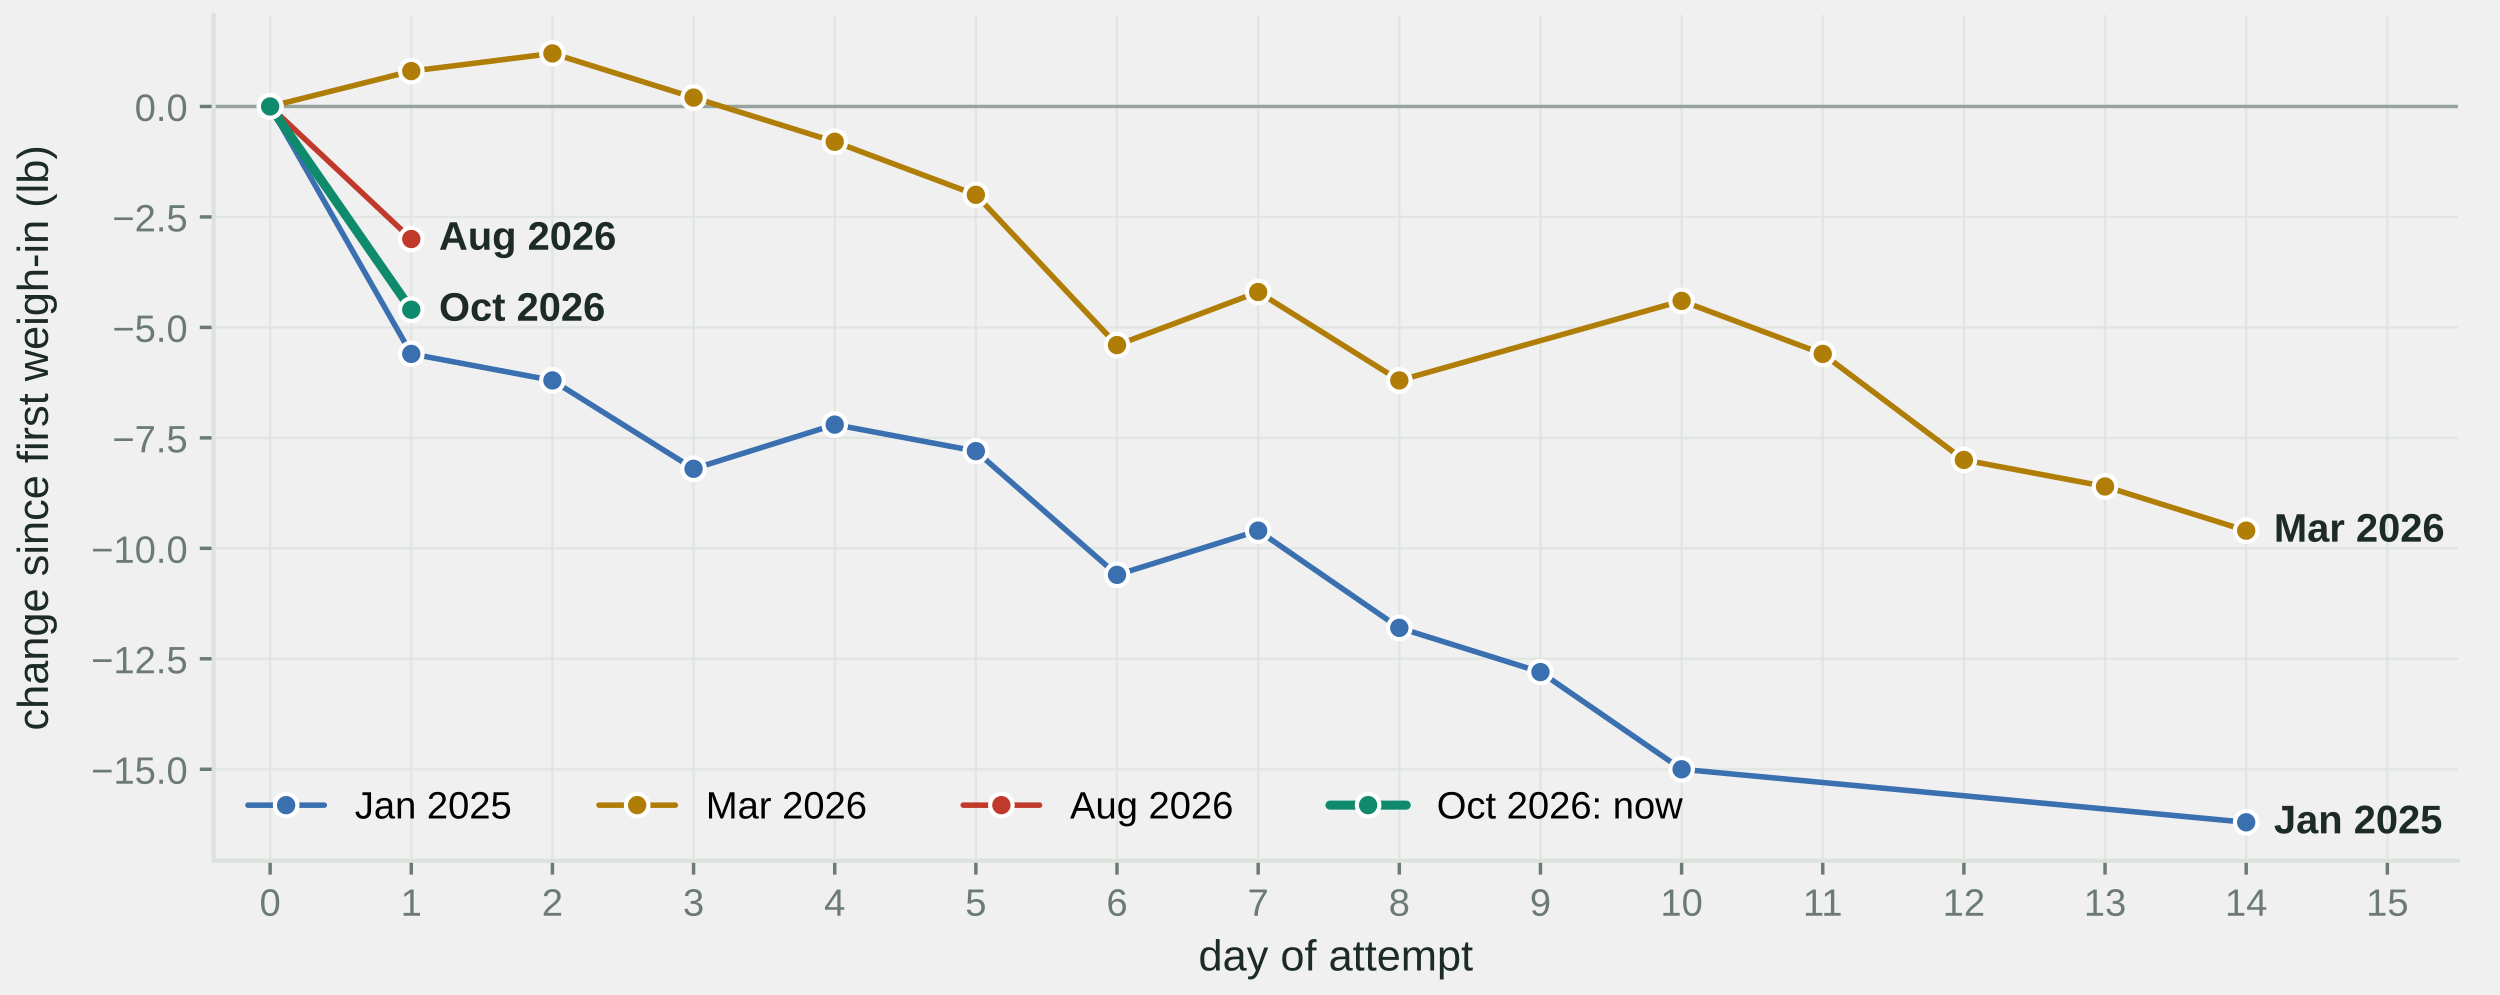
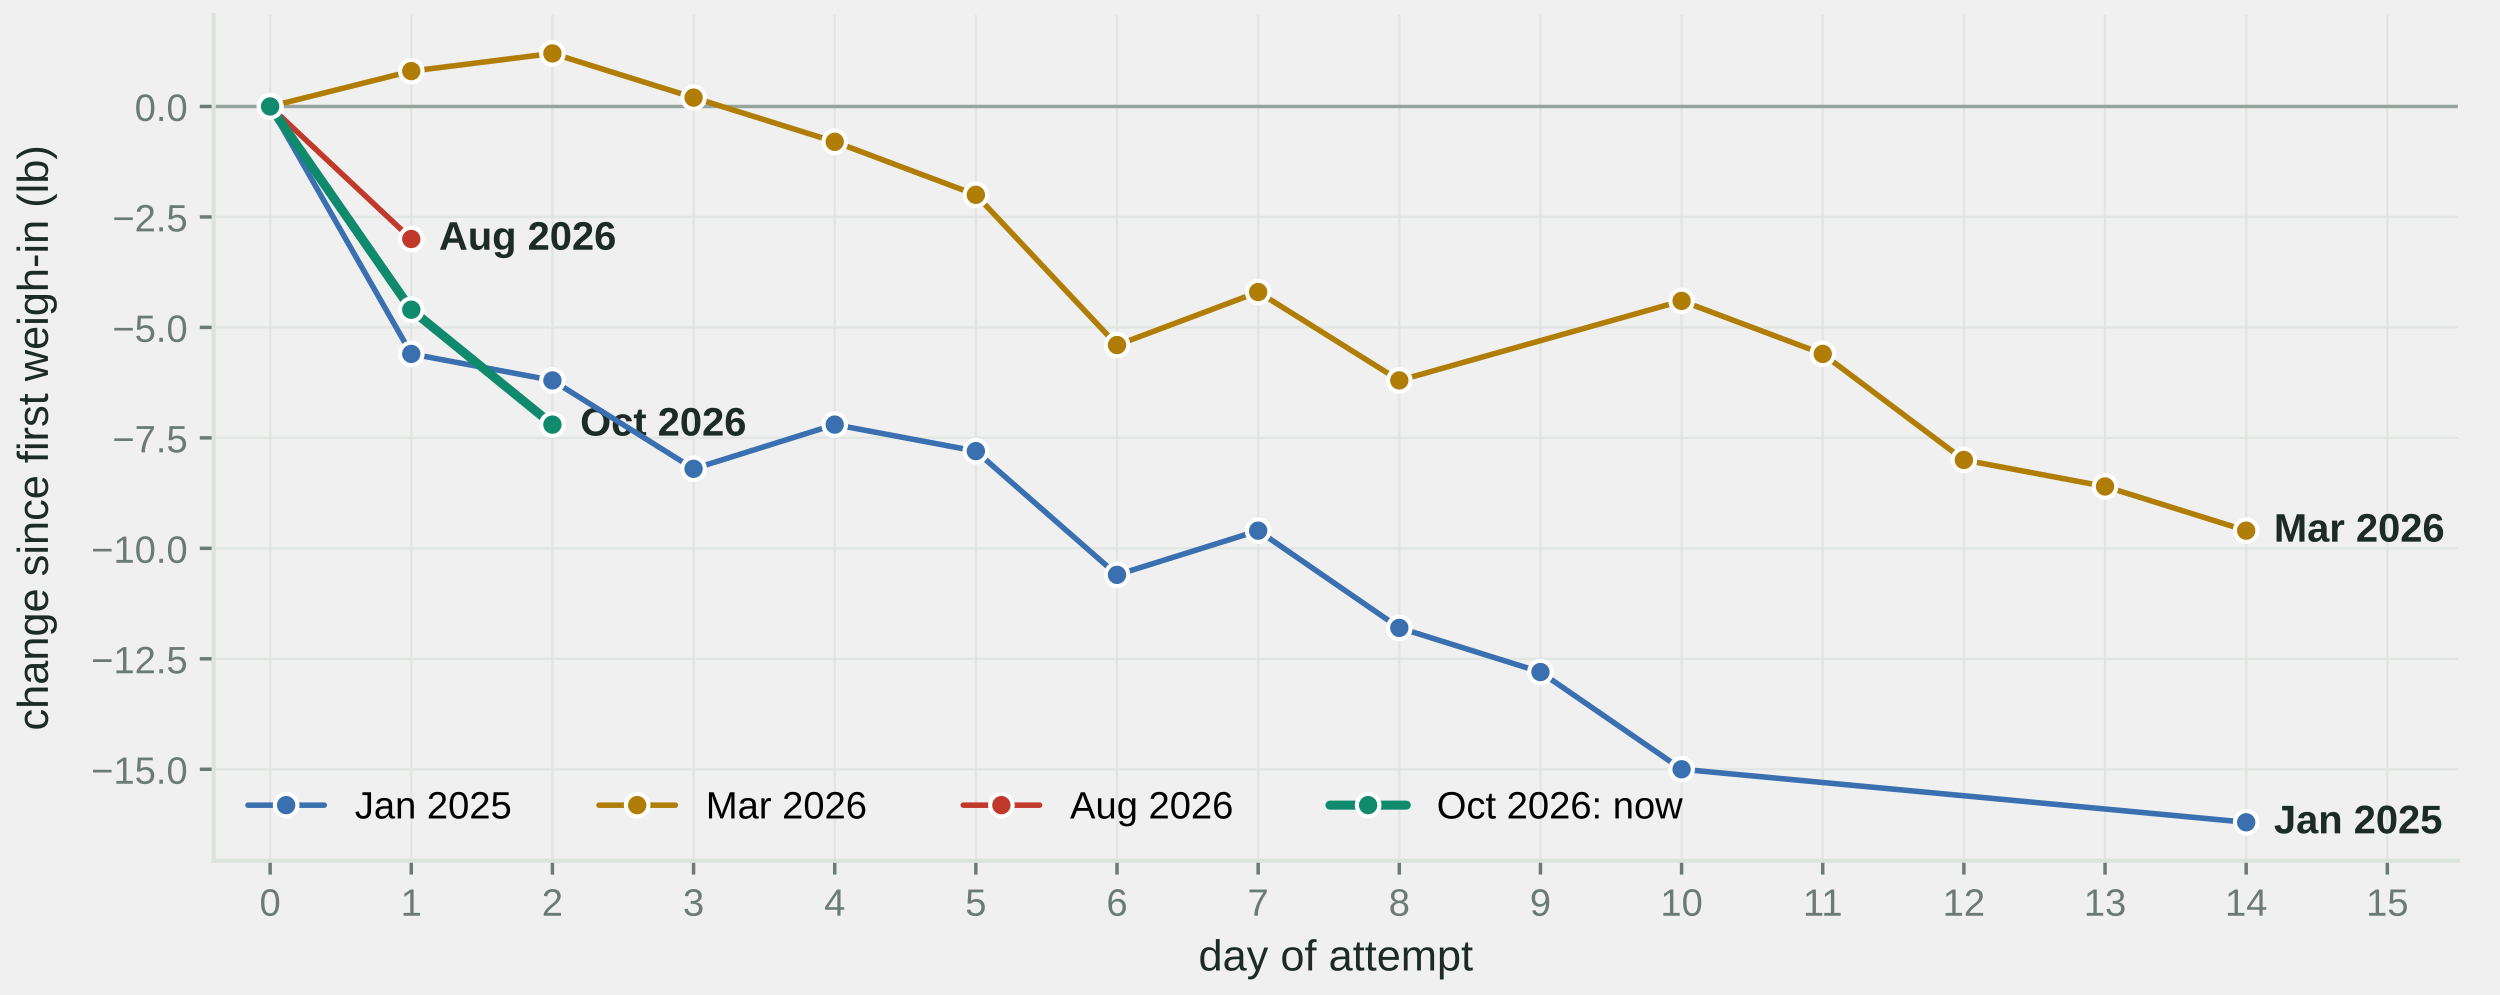
<svg xmlns="http://www.w3.org/2000/svg" xmlns:xlink="http://www.w3.org/1999/xlink" width="721.049pt" height="286.82pt" viewBox="0 0 721.049 286.82" version="1.1">
  <defs>
    <style type="text/css">*{stroke-linejoin: round; stroke-linecap: butt}</style>
  </defs>
  <g id="figure_1">
    <g id="patch_1">
      <path d="M 0 286.82  L 721.049 286.82  L 721.049 0  L 0 0  L 0 286.82  z " style="fill: none" />
    </g>
    <g id="axes_1">
      <g id="patch_2">
        <path d="M 61.627 248.256  L 708.908 248.256  L 708.908 4.32  L 61.627 4.32  L 61.627 248.256  z " style="fill: none" />
      </g>
      <g id="matplotlib.axis_1">
        <g id="xtick_1">
          <g id="line2d_1">
-             <path d="M 77.911 248.256  L 77.911 4.32  " clip-path="url(#pf9fc665192)" style="fill: none; stroke: #dce3dd; stroke-opacity: 0.75; stroke-width: 0.7; stroke-linecap: round" />
+             <path d="M 77.911 248.256  L 77.911 4.32  " clip-path="url(#pebb4ff1c12)" style="fill: none; stroke: #dce3dd; stroke-opacity: 0.75; stroke-width: 0.7; stroke-linecap: round" />
          </g>
          <g id="line2d_2">
            <defs>
-               <path id="m2518a17a4f" d="M 0 0  L 0 4  " style="stroke: #6b7a74" />
+               <path id="m6bb19cbc96" d="M 0 0  L 0 4  " style="stroke: #6b7a74" />
            </defs>
            <g>
-               <use xlink:href="#m2518a17a4f" x="77.911" y="248.256" style="fill: #6b7a74; stroke: #6b7a74" />
+               <use xlink:href="#m6bb19cbc96" x="77.911" y="248.256" style="fill: #6b7a74; stroke: #6b7a74" />
            </g>
          </g>
          <g id="text_1">
            <text style="font-size: 11px; font-family: 'Source Sans Pro', 'Source Sans 3', 'Helvetica Neue', 'Arial', 'DejaVu Sans', sans-serif; text-anchor: middle; fill: #6b7a74" x="77.911" y="264.114" transform="rotate(-0 77.91127 264.1143)">0</text>
          </g>
        </g>
        <g id="xtick_2">
          <g id="line2d_3">
-             <path d="M 118.621 248.256  L 118.621 4.32  " clip-path="url(#pf9fc665192)" style="fill: none; stroke: #dce3dd; stroke-opacity: 0.75; stroke-width: 0.7; stroke-linecap: round" />
+             <path d="M 118.621 248.256  L 118.621 4.32  " clip-path="url(#pebb4ff1c12)" style="fill: none; stroke: #dce3dd; stroke-opacity: 0.75; stroke-width: 0.7; stroke-linecap: round" />
          </g>
          <g id="line2d_4">
            <g>
-               <use xlink:href="#m2518a17a4f" x="118.621" y="248.256" style="fill: #6b7a74; stroke: #6b7a74" />
+               <use xlink:href="#m6bb19cbc96" x="118.621" y="248.256" style="fill: #6b7a74; stroke: #6b7a74" />
            </g>
          </g>
          <g id="text_2">
            <text style="font-size: 11px; font-family: 'Source Sans Pro', 'Source Sans 3', 'Helvetica Neue', 'Arial', 'DejaVu Sans', sans-serif; text-anchor: middle; fill: #6b7a74" x="118.621" y="264.114" transform="rotate(-0 118.6207 264.1143)">1</text>
          </g>
        </g>
        <g id="xtick_3">
          <g id="line2d_5">
-             <path d="M 159.33 248.256  L 159.33 4.32  " clip-path="url(#pf9fc665192)" style="fill: none; stroke: #dce3dd; stroke-opacity: 0.75; stroke-width: 0.7; stroke-linecap: round" />
+             <path d="M 159.33 248.256  L 159.33 4.32  " clip-path="url(#pebb4ff1c12)" style="fill: none; stroke: #dce3dd; stroke-opacity: 0.75; stroke-width: 0.7; stroke-linecap: round" />
          </g>
          <g id="line2d_6">
            <g>
-               <use xlink:href="#m2518a17a4f" x="159.33" y="248.256" style="fill: #6b7a74; stroke: #6b7a74" />
+               <use xlink:href="#m6bb19cbc96" x="159.33" y="248.256" style="fill: #6b7a74; stroke: #6b7a74" />
            </g>
          </g>
          <g id="text_3">
            <text style="font-size: 11px; font-family: 'Source Sans Pro', 'Source Sans 3', 'Helvetica Neue', 'Arial', 'DejaVu Sans', sans-serif; text-anchor: middle; fill: #6b7a74" x="159.33" y="264.114" transform="rotate(-0 159.3301 264.1143)">2</text>
          </g>
        </g>
        <g id="xtick_4">
          <g id="line2d_7">
-             <path d="M 200.04 248.256  L 200.04 4.32  " clip-path="url(#pf9fc665192)" style="fill: none; stroke: #dce3dd; stroke-opacity: 0.75; stroke-width: 0.7; stroke-linecap: round" />
+             <path d="M 200.04 248.256  L 200.04 4.32  " clip-path="url(#pebb4ff1c12)" style="fill: none; stroke: #dce3dd; stroke-opacity: 0.75; stroke-width: 0.7; stroke-linecap: round" />
          </g>
          <g id="line2d_8">
            <g>
-               <use xlink:href="#m2518a17a4f" x="200.04" y="248.256" style="fill: #6b7a74; stroke: #6b7a74" />
+               <use xlink:href="#m6bb19cbc96" x="200.04" y="248.256" style="fill: #6b7a74; stroke: #6b7a74" />
            </g>
          </g>
          <g id="text_4">
            <text style="font-size: 11px; font-family: 'Source Sans Pro', 'Source Sans 3', 'Helvetica Neue', 'Arial', 'DejaVu Sans', sans-serif; text-anchor: middle; fill: #6b7a74" x="200.04" y="264.114" transform="rotate(-0 200.0396 264.1143)">3</text>
          </g>
        </g>
        <g id="xtick_5">
          <g id="line2d_9">
-             <path d="M 240.749 248.256  L 240.749 4.32  " clip-path="url(#pf9fc665192)" style="fill: none; stroke: #dce3dd; stroke-opacity: 0.75; stroke-width: 0.7; stroke-linecap: round" />
+             <path d="M 240.749 248.256  L 240.749 4.32  " clip-path="url(#pebb4ff1c12)" style="fill: none; stroke: #dce3dd; stroke-opacity: 0.75; stroke-width: 0.7; stroke-linecap: round" />
          </g>
          <g id="line2d_10">
            <g>
-               <use xlink:href="#m2518a17a4f" x="240.749" y="248.256" style="fill: #6b7a74; stroke: #6b7a74" />
+               <use xlink:href="#m6bb19cbc96" x="240.749" y="248.256" style="fill: #6b7a74; stroke: #6b7a74" />
            </g>
          </g>
          <g id="text_5">
            <text style="font-size: 11px; font-family: 'Source Sans Pro', 'Source Sans 3', 'Helvetica Neue', 'Arial', 'DejaVu Sans', sans-serif; text-anchor: middle; fill: #6b7a74" x="240.749" y="264.114" transform="rotate(-0 240.749 264.1143)">4</text>
          </g>
        </g>
        <g id="xtick_6">
          <g id="line2d_11">
-             <path d="M 281.458 248.256  L 281.458 4.32  " clip-path="url(#pf9fc665192)" style="fill: none; stroke: #dce3dd; stroke-opacity: 0.75; stroke-width: 0.7; stroke-linecap: round" />
+             <path d="M 281.458 248.256  L 281.458 4.32  " clip-path="url(#pebb4ff1c12)" style="fill: none; stroke: #dce3dd; stroke-opacity: 0.75; stroke-width: 0.7; stroke-linecap: round" />
          </g>
          <g id="line2d_12">
            <g>
-               <use xlink:href="#m2518a17a4f" x="281.458" y="248.256" style="fill: #6b7a74; stroke: #6b7a74" />
+               <use xlink:href="#m6bb19cbc96" x="281.458" y="248.256" style="fill: #6b7a74; stroke: #6b7a74" />
            </g>
          </g>
          <g id="text_6">
            <text style="font-size: 11px; font-family: 'Source Sans Pro', 'Source Sans 3', 'Helvetica Neue', 'Arial', 'DejaVu Sans', sans-serif; text-anchor: middle; fill: #6b7a74" x="281.458" y="264.114" transform="rotate(-0 281.4584 264.1143)">5</text>
          </g>
        </g>
        <g id="xtick_7">
          <g id="line2d_13">
-             <path d="M 322.168 248.256  L 322.168 4.32  " clip-path="url(#pf9fc665192)" style="fill: none; stroke: #dce3dd; stroke-opacity: 0.75; stroke-width: 0.7; stroke-linecap: round" />
+             <path d="M 322.168 248.256  L 322.168 4.32  " clip-path="url(#pebb4ff1c12)" style="fill: none; stroke: #dce3dd; stroke-opacity: 0.75; stroke-width: 0.7; stroke-linecap: round" />
          </g>
          <g id="line2d_14">
            <g>
-               <use xlink:href="#m2518a17a4f" x="322.168" y="248.256" style="fill: #6b7a74; stroke: #6b7a74" />
+               <use xlink:href="#m6bb19cbc96" x="322.168" y="248.256" style="fill: #6b7a74; stroke: #6b7a74" />
            </g>
          </g>
          <g id="text_7">
            <text style="font-size: 11px; font-family: 'Source Sans Pro', 'Source Sans 3', 'Helvetica Neue', 'Arial', 'DejaVu Sans', sans-serif; text-anchor: middle; fill: #6b7a74" x="322.168" y="264.114" transform="rotate(-0 322.1679 264.1143)">6</text>
          </g>
        </g>
        <g id="xtick_8">
          <g id="line2d_15">
-             <path d="M 362.877 248.256  L 362.877 4.32  " clip-path="url(#pf9fc665192)" style="fill: none; stroke: #dce3dd; stroke-opacity: 0.75; stroke-width: 0.7; stroke-linecap: round" />
+             <path d="M 362.877 248.256  L 362.877 4.32  " clip-path="url(#pebb4ff1c12)" style="fill: none; stroke: #dce3dd; stroke-opacity: 0.75; stroke-width: 0.7; stroke-linecap: round" />
          </g>
          <g id="line2d_16">
            <g>
-               <use xlink:href="#m2518a17a4f" x="362.877" y="248.256" style="fill: #6b7a74; stroke: #6b7a74" />
+               <use xlink:href="#m6bb19cbc96" x="362.877" y="248.256" style="fill: #6b7a74; stroke: #6b7a74" />
            </g>
          </g>
          <g id="text_8">
            <text style="font-size: 11px; font-family: 'Source Sans Pro', 'Source Sans 3', 'Helvetica Neue', 'Arial', 'DejaVu Sans', sans-serif; text-anchor: middle; fill: #6b7a74" x="362.877" y="264.114" transform="rotate(-0 362.8773 264.1143)">7</text>
          </g>
        </g>
        <g id="xtick_9">
          <g id="line2d_17">
-             <path d="M 403.587 248.256  L 403.587 4.32  " clip-path="url(#pf9fc665192)" style="fill: none; stroke: #dce3dd; stroke-opacity: 0.75; stroke-width: 0.7; stroke-linecap: round" />
+             <path d="M 403.587 248.256  L 403.587 4.32  " clip-path="url(#pebb4ff1c12)" style="fill: none; stroke: #dce3dd; stroke-opacity: 0.75; stroke-width: 0.7; stroke-linecap: round" />
          </g>
          <g id="line2d_18">
            <g>
-               <use xlink:href="#m2518a17a4f" x="403.587" y="248.256" style="fill: #6b7a74; stroke: #6b7a74" />
+               <use xlink:href="#m6bb19cbc96" x="403.587" y="248.256" style="fill: #6b7a74; stroke: #6b7a74" />
            </g>
          </g>
          <g id="text_9">
            <text style="font-size: 11px; font-family: 'Source Sans Pro', 'Source Sans 3', 'Helvetica Neue', 'Arial', 'DejaVu Sans', sans-serif; text-anchor: middle; fill: #6b7a74" x="403.587" y="264.114" transform="rotate(-0 403.5867 264.1143)">8</text>
          </g>
        </g>
        <g id="xtick_10">
          <g id="line2d_19">
-             <path d="M 444.296 248.256  L 444.296 4.32  " clip-path="url(#pf9fc665192)" style="fill: none; stroke: #dce3dd; stroke-opacity: 0.75; stroke-width: 0.7; stroke-linecap: round" />
+             <path d="M 444.296 248.256  L 444.296 4.32  " clip-path="url(#pebb4ff1c12)" style="fill: none; stroke: #dce3dd; stroke-opacity: 0.75; stroke-width: 0.7; stroke-linecap: round" />
          </g>
          <g id="line2d_20">
            <g>
-               <use xlink:href="#m2518a17a4f" x="444.296" y="248.256" style="fill: #6b7a74; stroke: #6b7a74" />
+               <use xlink:href="#m6bb19cbc96" x="444.296" y="248.256" style="fill: #6b7a74; stroke: #6b7a74" />
            </g>
          </g>
          <g id="text_10">
            <text style="font-size: 11px; font-family: 'Source Sans Pro', 'Source Sans 3', 'Helvetica Neue', 'Arial', 'DejaVu Sans', sans-serif; text-anchor: middle; fill: #6b7a74" x="444.296" y="264.114" transform="rotate(-0 444.2962 264.1143)">9</text>
          </g>
        </g>
        <g id="xtick_11">
          <g id="line2d_21">
-             <path d="M 485.006 248.256  L 485.006 4.32  " clip-path="url(#pf9fc665192)" style="fill: none; stroke: #dce3dd; stroke-opacity: 0.75; stroke-width: 0.7; stroke-linecap: round" />
+             <path d="M 485.006 248.256  L 485.006 4.32  " clip-path="url(#pebb4ff1c12)" style="fill: none; stroke: #dce3dd; stroke-opacity: 0.75; stroke-width: 0.7; stroke-linecap: round" />
          </g>
          <g id="line2d_22">
            <g>
-               <use xlink:href="#m2518a17a4f" x="485.006" y="248.256" style="fill: #6b7a74; stroke: #6b7a74" />
+               <use xlink:href="#m6bb19cbc96" x="485.006" y="248.256" style="fill: #6b7a74; stroke: #6b7a74" />
            </g>
          </g>
          <g id="text_11">
            <text style="font-size: 11px; font-family: 'Source Sans Pro', 'Source Sans 3', 'Helvetica Neue', 'Arial', 'DejaVu Sans', sans-serif; text-anchor: middle; fill: #6b7a74" x="485.006" y="264.114" transform="rotate(-0 485.0056 264.1143)">10</text>
          </g>
        </g>
        <g id="xtick_12">
          <g id="line2d_23">
-             <path d="M 525.715 248.256  L 525.715 4.32  " clip-path="url(#pf9fc665192)" style="fill: none; stroke: #dce3dd; stroke-opacity: 0.75; stroke-width: 0.7; stroke-linecap: round" />
+             <path d="M 525.715 248.256  L 525.715 4.32  " clip-path="url(#pebb4ff1c12)" style="fill: none; stroke: #dce3dd; stroke-opacity: 0.75; stroke-width: 0.7; stroke-linecap: round" />
          </g>
          <g id="line2d_24">
            <g>
-               <use xlink:href="#m2518a17a4f" x="525.715" y="248.256" style="fill: #6b7a74; stroke: #6b7a74" />
+               <use xlink:href="#m6bb19cbc96" x="525.715" y="248.256" style="fill: #6b7a74; stroke: #6b7a74" />
            </g>
          </g>
          <g id="text_12">
            <text style="font-size: 11px; font-family: 'Source Sans Pro', 'Source Sans 3', 'Helvetica Neue', 'Arial', 'DejaVu Sans', sans-serif; text-anchor: middle; fill: #6b7a74" x="525.715" y="264.114" transform="rotate(-0 525.715 264.1143)">11</text>
          </g>
        </g>
        <g id="xtick_13">
          <g id="line2d_25">
-             <path d="M 566.424 248.256  L 566.424 4.32  " clip-path="url(#pf9fc665192)" style="fill: none; stroke: #dce3dd; stroke-opacity: 0.75; stroke-width: 0.7; stroke-linecap: round" />
+             <path d="M 566.424 248.256  L 566.424 4.32  " clip-path="url(#pebb4ff1c12)" style="fill: none; stroke: #dce3dd; stroke-opacity: 0.75; stroke-width: 0.7; stroke-linecap: round" />
          </g>
          <g id="line2d_26">
            <g>
-               <use xlink:href="#m2518a17a4f" x="566.424" y="248.256" style="fill: #6b7a74; stroke: #6b7a74" />
+               <use xlink:href="#m6bb19cbc96" x="566.424" y="248.256" style="fill: #6b7a74; stroke: #6b7a74" />
            </g>
          </g>
          <g id="text_13">
            <text style="font-size: 11px; font-family: 'Source Sans Pro', 'Source Sans 3', 'Helvetica Neue', 'Arial', 'DejaVu Sans', sans-serif; text-anchor: middle; fill: #6b7a74" x="566.424" y="264.114" transform="rotate(-0 566.4245 264.1143)">12</text>
          </g>
        </g>
        <g id="xtick_14">
          <g id="line2d_27">
-             <path d="M 607.134 248.256  L 607.134 4.32  " clip-path="url(#pf9fc665192)" style="fill: none; stroke: #dce3dd; stroke-opacity: 0.75; stroke-width: 0.7; stroke-linecap: round" />
+             <path d="M 607.134 248.256  L 607.134 4.32  " clip-path="url(#pebb4ff1c12)" style="fill: none; stroke: #dce3dd; stroke-opacity: 0.75; stroke-width: 0.7; stroke-linecap: round" />
          </g>
          <g id="line2d_28">
            <g>
-               <use xlink:href="#m2518a17a4f" x="607.134" y="248.256" style="fill: #6b7a74; stroke: #6b7a74" />
+               <use xlink:href="#m6bb19cbc96" x="607.134" y="248.256" style="fill: #6b7a74; stroke: #6b7a74" />
            </g>
          </g>
          <g id="text_14">
            <text style="font-size: 11px; font-family: 'Source Sans Pro', 'Source Sans 3', 'Helvetica Neue', 'Arial', 'DejaVu Sans', sans-serif; text-anchor: middle; fill: #6b7a74" x="607.134" y="264.114" transform="rotate(-0 607.1339 264.1143)">13</text>
          </g>
        </g>
        <g id="xtick_15">
          <g id="line2d_29">
-             <path d="M 647.843 248.256  L 647.843 4.32  " clip-path="url(#pf9fc665192)" style="fill: none; stroke: #dce3dd; stroke-opacity: 0.75; stroke-width: 0.7; stroke-linecap: round" />
+             <path d="M 647.843 248.256  L 647.843 4.32  " clip-path="url(#pebb4ff1c12)" style="fill: none; stroke: #dce3dd; stroke-opacity: 0.75; stroke-width: 0.7; stroke-linecap: round" />
          </g>
          <g id="line2d_30">
            <g>
-               <use xlink:href="#m2518a17a4f" x="647.843" y="248.256" style="fill: #6b7a74; stroke: #6b7a74" />
+               <use xlink:href="#m6bb19cbc96" x="647.843" y="248.256" style="fill: #6b7a74; stroke: #6b7a74" />
            </g>
          </g>
          <g id="text_15">
            <text style="font-size: 11px; font-family: 'Source Sans Pro', 'Source Sans 3', 'Helvetica Neue', 'Arial', 'DejaVu Sans', sans-serif; text-anchor: middle; fill: #6b7a74" x="647.843" y="264.114" transform="rotate(-0 647.8433 264.1143)">14</text>
          </g>
        </g>
        <g id="xtick_16">
          <g id="line2d_31">
-             <path d="M 688.553 248.256  L 688.553 4.32  " clip-path="url(#pf9fc665192)" style="fill: none; stroke: #dce3dd; stroke-opacity: 0.75; stroke-width: 0.7; stroke-linecap: round" />
+             <path d="M 688.553 248.256  L 688.553 4.32  " clip-path="url(#pebb4ff1c12)" style="fill: none; stroke: #dce3dd; stroke-opacity: 0.75; stroke-width: 0.7; stroke-linecap: round" />
          </g>
          <g id="line2d_32">
            <g>
-               <use xlink:href="#m2518a17a4f" x="688.553" y="248.256" style="fill: #6b7a74; stroke: #6b7a74" />
+               <use xlink:href="#m6bb19cbc96" x="688.553" y="248.256" style="fill: #6b7a74; stroke: #6b7a74" />
            </g>
          </g>
          <g id="text_16">
            <text style="font-size: 11px; font-family: 'Source Sans Pro', 'Source Sans 3', 'Helvetica Neue', 'Arial', 'DejaVu Sans', sans-serif; text-anchor: middle; fill: #6b7a74" x="688.553" y="264.114" transform="rotate(-0 688.5528 264.1143)">15</text>
          </g>
        </g>
        <g id="text_17">
          <text style="font-size: 12.5px; font-family: 'Source Sans Pro', 'Source Sans 3', 'Helvetica Neue', 'Arial', 'DejaVu Sans', sans-serif; text-anchor: middle; fill: #1c2b26" x="385.267" y="279.9" transform="rotate(-0 385.2675 279.9)">day of attempt</text>
        </g>
      </g>
      <g id="matplotlib.axis_2">
        <g id="ytick_1">
          <g id="line2d_33">
-             <path d="M 61.627 221.874  L 708.908 221.874  " clip-path="url(#pf9fc665192)" style="fill: none; stroke: #dce3dd; stroke-opacity: 0.75; stroke-width: 0.7; stroke-linecap: round" />
+             <path d="M 61.627 221.874  L 708.908 221.874  " clip-path="url(#pebb4ff1c12)" style="fill: none; stroke: #dce3dd; stroke-opacity: 0.75; stroke-width: 0.7; stroke-linecap: round" />
          </g>
          <g id="line2d_34">
            <defs>
-               <path id="m1eef6d2211" d="M 0 0  L -4 0  " style="stroke: #6b7a74" />
+               <path id="m3f67643158" d="M 0 0  L -4 0  " style="stroke: #6b7a74" />
            </defs>
            <g>
-               <use xlink:href="#m1eef6d2211" x="61.627" y="221.874" style="fill: #6b7a74; stroke: #6b7a74" />
+               <use xlink:href="#m3f67643158" x="61.627" y="221.874" style="fill: #6b7a74; stroke: #6b7a74" />
            </g>
          </g>
          <g id="text_18">
            <text style="font-size: 11px; font-family: 'Source Sans Pro', 'Source Sans 3', 'Helvetica Neue', 'Arial', 'DejaVu Sans', sans-serif; text-anchor: end; fill: #6b7a74" x="54.127" y="226.053" transform="rotate(-0 54.1275 226.0533)">−15.0</text>
          </g>
        </g>
        <g id="ytick_2">
          <g id="line2d_35">
-             <path d="M 61.627 190.012  L 708.908 190.012  " clip-path="url(#pf9fc665192)" style="fill: none; stroke: #dce3dd; stroke-opacity: 0.75; stroke-width: 0.7; stroke-linecap: round" />
+             <path d="M 61.627 190.012  L 708.908 190.012  " clip-path="url(#pebb4ff1c12)" style="fill: none; stroke: #dce3dd; stroke-opacity: 0.75; stroke-width: 0.7; stroke-linecap: round" />
          </g>
          <g id="line2d_36">
            <g>
-               <use xlink:href="#m1eef6d2211" x="61.627" y="190.012" style="fill: #6b7a74; stroke: #6b7a74" />
+               <use xlink:href="#m3f67643158" x="61.627" y="190.012" style="fill: #6b7a74; stroke: #6b7a74" />
            </g>
          </g>
          <g id="text_19">
            <text style="font-size: 11px; font-family: 'Source Sans Pro', 'Source Sans 3', 'Helvetica Neue', 'Arial', 'DejaVu Sans', sans-serif; text-anchor: end; fill: #6b7a74" x="54.127" y="194.191" transform="rotate(-0 54.1275 194.1913)">−12.5</text>
          </g>
        </g>
        <g id="ytick_3">
          <g id="line2d_37">
-             <path d="M 61.627 158.15  L 708.908 158.15  " clip-path="url(#pf9fc665192)" style="fill: none; stroke: #dce3dd; stroke-opacity: 0.75; stroke-width: 0.7; stroke-linecap: round" />
+             <path d="M 61.627 158.15  L 708.908 158.15  " clip-path="url(#pebb4ff1c12)" style="fill: none; stroke: #dce3dd; stroke-opacity: 0.75; stroke-width: 0.7; stroke-linecap: round" />
          </g>
          <g id="line2d_38">
            <g>
-               <use xlink:href="#m1eef6d2211" x="61.627" y="158.15" style="fill: #6b7a74; stroke: #6b7a74" />
+               <use xlink:href="#m3f67643158" x="61.627" y="158.15" style="fill: #6b7a74; stroke: #6b7a74" />
            </g>
          </g>
          <g id="text_20">
            <text style="font-size: 11px; font-family: 'Source Sans Pro', 'Source Sans 3', 'Helvetica Neue', 'Arial', 'DejaVu Sans', sans-serif; text-anchor: end; fill: #6b7a74" x="54.127" y="162.329" transform="rotate(-0 54.1275 162.3292)">−10.0</text>
          </g>
        </g>
        <g id="ytick_4">
          <g id="line2d_39">
-             <path d="M 61.627 126.288  L 708.908 126.288  " clip-path="url(#pf9fc665192)" style="fill: none; stroke: #dce3dd; stroke-opacity: 0.75; stroke-width: 0.7; stroke-linecap: round" />
+             <path d="M 61.627 126.288  L 708.908 126.288  " clip-path="url(#pebb4ff1c12)" style="fill: none; stroke: #dce3dd; stroke-opacity: 0.75; stroke-width: 0.7; stroke-linecap: round" />
          </g>
          <g id="line2d_40">
            <g>
-               <use xlink:href="#m1eef6d2211" x="61.627" y="126.288" style="fill: #6b7a74; stroke: #6b7a74" />
+               <use xlink:href="#m3f67643158" x="61.627" y="126.288" style="fill: #6b7a74; stroke: #6b7a74" />
            </g>
          </g>
          <g id="text_21">
            <text style="font-size: 11px; font-family: 'Source Sans Pro', 'Source Sans 3', 'Helvetica Neue', 'Arial', 'DejaVu Sans', sans-serif; text-anchor: end; fill: #6b7a74" x="54.127" y="130.467" transform="rotate(-0 54.1275 130.4671)">−7.5</text>
          </g>
        </g>
        <g id="ytick_5">
          <g id="line2d_41">
-             <path d="M 61.627 94.426  L 708.908 94.426  " clip-path="url(#pf9fc665192)" style="fill: none; stroke: #dce3dd; stroke-opacity: 0.75; stroke-width: 0.7; stroke-linecap: round" />
+             <path d="M 61.627 94.426  L 708.908 94.426  " clip-path="url(#pebb4ff1c12)" style="fill: none; stroke: #dce3dd; stroke-opacity: 0.75; stroke-width: 0.7; stroke-linecap: round" />
          </g>
          <g id="line2d_42">
            <g>
-               <use xlink:href="#m1eef6d2211" x="61.627" y="94.426" style="fill: #6b7a74; stroke: #6b7a74" />
+               <use xlink:href="#m3f67643158" x="61.627" y="94.426" style="fill: #6b7a74; stroke: #6b7a74" />
            </g>
          </g>
          <g id="text_22">
            <text style="font-size: 11px; font-family: 'Source Sans Pro', 'Source Sans 3', 'Helvetica Neue', 'Arial', 'DejaVu Sans', sans-serif; text-anchor: end; fill: #6b7a74" x="54.127" y="98.605" transform="rotate(-0 54.1275 98.60507)">−5.0</text>
          </g>
        </g>
        <g id="ytick_6">
          <g id="line2d_43">
-             <path d="M 61.627 62.564  L 708.908 62.564  " clip-path="url(#pf9fc665192)" style="fill: none; stroke: #dce3dd; stroke-opacity: 0.75; stroke-width: 0.7; stroke-linecap: round" />
+             <path d="M 61.627 62.564  L 708.908 62.564  " clip-path="url(#pebb4ff1c12)" style="fill: none; stroke: #dce3dd; stroke-opacity: 0.75; stroke-width: 0.7; stroke-linecap: round" />
          </g>
          <g id="line2d_44">
            <g>
-               <use xlink:href="#m1eef6d2211" x="61.627" y="62.564" style="fill: #6b7a74; stroke: #6b7a74" />
+               <use xlink:href="#m3f67643158" x="61.627" y="62.564" style="fill: #6b7a74; stroke: #6b7a74" />
            </g>
          </g>
          <g id="text_23">
            <text style="font-size: 11px; font-family: 'Source Sans Pro', 'Source Sans 3', 'Helvetica Neue', 'Arial', 'DejaVu Sans', sans-serif; text-anchor: end; fill: #6b7a74" x="54.127" y="66.743" transform="rotate(-0 54.1275 66.743)">−2.5</text>
          </g>
        </g>
        <g id="ytick_7">
          <g id="line2d_45">
-             <path d="M 61.627 30.702  L 708.908 30.702  " clip-path="url(#pf9fc665192)" style="fill: none; stroke: #dce3dd; stroke-opacity: 0.75; stroke-width: 0.7; stroke-linecap: round" />
+             <path d="M 61.627 30.702  L 708.908 30.702  " clip-path="url(#pebb4ff1c12)" style="fill: none; stroke: #dce3dd; stroke-opacity: 0.75; stroke-width: 0.7; stroke-linecap: round" />
          </g>
          <g id="line2d_46">
            <g>
-               <use xlink:href="#m1eef6d2211" x="61.627" y="30.702" style="fill: #6b7a74; stroke: #6b7a74" />
+               <use xlink:href="#m3f67643158" x="61.627" y="30.702" style="fill: #6b7a74; stroke: #6b7a74" />
            </g>
          </g>
          <g id="text_24">
            <text style="font-size: 11px; font-family: 'Source Sans Pro', 'Source Sans 3', 'Helvetica Neue', 'Arial', 'DejaVu Sans', sans-serif; text-anchor: end; fill: #6b7a74" x="54.127" y="34.881" transform="rotate(-0 54.1275 34.88093)">0.0</text>
          </g>
        </g>
        <g id="text_25">
          <text style="font-size: 12.5px; font-family: 'Source Sans Pro', 'Source Sans 3', 'Helvetica Neue', 'Arial', 'DejaVu Sans', sans-serif; text-anchor: middle; fill: #1c2b26" x="13.818" y="126.288" transform="rotate(-90 13.81805 126.288)">change since first weigh-in (lb)</text>
        </g>
      </g>
      <g id="line2d_47">
-         <path d="M 61.627 30.702  L 708.908 30.702  " clip-path="url(#pf9fc665192)" style="fill: none; stroke: #97a49e; stroke-linecap: round" />
+         <path d="M 61.627 30.702  L 708.908 30.702  " clip-path="url(#pebb4ff1c12)" style="fill: none; stroke: #97a49e; stroke-linecap: round" />
      </g>
      <g id="patch_3">
        <path d="M 61.627 248.256  L 61.627 4.32  " style="fill: none; stroke: #dce3dd; stroke-width: 1.2; stroke-linejoin: miter; stroke-linecap: square" />
      </g>
      <g id="patch_4">
        <path d="M 61.627 248.256  L 708.908 248.256  " style="fill: none; stroke: #dce3dd; stroke-width: 1.2; stroke-linejoin: miter; stroke-linecap: square" />
      </g>
      <g id="text_26">
        <text style="font-weight: 700; font-size: 11.5px; font-family: 'Source Sans Pro', 'Source Sans 3', 'Helvetica Neue', 'Arial', 'DejaVu Sans', sans-serif; text-anchor: start; fill: #1c2b26" x="655.843" y="240.341" transform="rotate(-0 655.8433 240.3413)">Jan 2025</text>
      </g>
      <g id="text_27">
        <text style="font-weight: 700; font-size: 11.5px; font-family: 'Source Sans Pro', 'Source Sans 3', 'Helvetica Neue', 'Arial', 'DejaVu Sans', sans-serif; text-anchor: start; fill: #1c2b26" x="655.843" y="156.225" transform="rotate(-0 655.8433 156.2254)">Mar 2026</text>
      </g>
      <g id="text_28">
        <text style="font-weight: 700; font-size: 11.5px; font-family: 'Source Sans Pro', 'Source Sans 3', 'Helvetica Neue', 'Arial', 'DejaVu Sans', sans-serif; text-anchor: start; fill: #1c2b26" x="126.621" y="72.02" transform="rotate(-0 126.6207 72.01971)">Aug 2026</text>
      </g>
      <g id="text_29">
-         <text style="font-weight: 700; font-size: 11.5px; font-family: 'Source Sans Pro', 'Source Sans 3', 'Helvetica Neue', 'Arial', 'DejaVu Sans', sans-serif; text-anchor: start; fill: #1c2b26" x="126.621" y="92.501" transform="rotate(-0 126.6207 92.50128)">Oct 2026</text>
+         <text style="font-weight: 700; font-size: 11.5px; font-family: 'Source Sans Pro', 'Source Sans 3', 'Helvetica Neue', 'Arial', 'DejaVu Sans', sans-serif; text-anchor: start; fill: #1c2b26" x="167.33" y="125.638" transform="rotate(-0 167.3301 125.6378)">Oct 2026</text>
      </g>
      <g id="line2d_48">
-         <path d="M 77.911 30.702  L 118.621 102.073  L 159.33 109.72  L 200.04 135.209  L 240.749 122.465  L 281.458 130.111  L 322.168 165.797  L 362.877 153.052  L 403.587 181.091  L 444.296 193.836  L 485.006 221.874  L 647.843 237.168  " clip-path="url(#pf9fc665192)" style="fill: none; stroke: #3a6fb0; stroke-width: 1.6; stroke-linecap: round" />
+         <path d="M 77.911 30.702  L 118.621 102.073  L 159.33 109.72  L 200.04 135.209  L 240.749 122.465  L 281.458 130.111  L 322.168 165.797  L 362.877 153.052  L 403.587 181.091  L 444.296 193.836  L 485.006 221.874  L 647.843 237.168  " clip-path="url(#pebb4ff1c12)" style="fill: none; stroke: #3a6fb0; stroke-width: 1.6; stroke-linecap: round" />
        <defs>
-           <path id="m0e56a4f861" d="M 0 3.25  C 0.862 3.25 1.689 2.908 2.298 2.298  C 2.908 1.689 3.25 0.862 3.25 0  C 3.25 -0.862 2.908 -1.689 2.298 -2.298  C 1.689 -2.908 0.862 -3.25 0 -3.25  C -0.862 -3.25 -1.689 -2.908 -2.298 -2.298  C -2.908 -1.689 -3.25 -0.862 -3.25 0  C -3.25 0.862 -2.908 1.689 -2.298 2.298  C -1.689 2.908 -0.862 3.25 0 3.25  z " style="stroke: #ffffff; stroke-width: 1.2" />
+           <path id="mdac6ca8545" d="M 0 3.25  C 0.862 3.25 1.689 2.908 2.298 2.298  C 2.908 1.689 3.25 0.862 3.25 0  C 3.25 -0.862 2.908 -1.689 2.298 -2.298  C 1.689 -2.908 0.862 -3.25 0 -3.25  C -0.862 -3.25 -1.689 -2.908 -2.298 -2.298  C -2.908 -1.689 -3.25 -0.862 -3.25 0  C -3.25 0.862 -2.908 1.689 -2.298 2.298  C -1.689 2.908 -0.862 3.25 0 3.25  z " style="stroke: #ffffff; stroke-width: 1.2" />
        </defs>
-         <g clip-path="url(#pf9fc665192)">
-           <use xlink:href="#m0e56a4f861" x="77.911" y="30.702" style="fill: #3a6fb0; stroke: #ffffff; stroke-width: 1.2" />
-           <use xlink:href="#m0e56a4f861" x="118.621" y="102.073" style="fill: #3a6fb0; stroke: #ffffff; stroke-width: 1.2" />
-           <use xlink:href="#m0e56a4f861" x="159.33" y="109.72" style="fill: #3a6fb0; stroke: #ffffff; stroke-width: 1.2" />
-           <use xlink:href="#m0e56a4f861" x="200.04" y="135.209" style="fill: #3a6fb0; stroke: #ffffff; stroke-width: 1.2" />
-           <use xlink:href="#m0e56a4f861" x="240.749" y="122.465" style="fill: #3a6fb0; stroke: #ffffff; stroke-width: 1.2" />
-           <use xlink:href="#m0e56a4f861" x="281.458" y="130.111" style="fill: #3a6fb0; stroke: #ffffff; stroke-width: 1.2" />
-           <use xlink:href="#m0e56a4f861" x="322.168" y="165.797" style="fill: #3a6fb0; stroke: #ffffff; stroke-width: 1.2" />
-           <use xlink:href="#m0e56a4f861" x="362.877" y="153.052" style="fill: #3a6fb0; stroke: #ffffff; stroke-width: 1.2" />
-           <use xlink:href="#m0e56a4f861" x="403.587" y="181.091" style="fill: #3a6fb0; stroke: #ffffff; stroke-width: 1.2" />
-           <use xlink:href="#m0e56a4f861" x="444.296" y="193.836" style="fill: #3a6fb0; stroke: #ffffff; stroke-width: 1.2" />
-           <use xlink:href="#m0e56a4f861" x="485.006" y="221.874" style="fill: #3a6fb0; stroke: #ffffff; stroke-width: 1.2" />
-           <use xlink:href="#m0e56a4f861" x="647.843" y="237.168" style="fill: #3a6fb0; stroke: #ffffff; stroke-width: 1.2" />
+         <g clip-path="url(#pebb4ff1c12)">
+           <use xlink:href="#mdac6ca8545" x="77.911" y="30.702" style="fill: #3a6fb0; stroke: #ffffff; stroke-width: 1.2" />
+           <use xlink:href="#mdac6ca8545" x="118.621" y="102.073" style="fill: #3a6fb0; stroke: #ffffff; stroke-width: 1.2" />
+           <use xlink:href="#mdac6ca8545" x="159.33" y="109.72" style="fill: #3a6fb0; stroke: #ffffff; stroke-width: 1.2" />
+           <use xlink:href="#mdac6ca8545" x="200.04" y="135.209" style="fill: #3a6fb0; stroke: #ffffff; stroke-width: 1.2" />
+           <use xlink:href="#mdac6ca8545" x="240.749" y="122.465" style="fill: #3a6fb0; stroke: #ffffff; stroke-width: 1.2" />
+           <use xlink:href="#mdac6ca8545" x="281.458" y="130.111" style="fill: #3a6fb0; stroke: #ffffff; stroke-width: 1.2" />
+           <use xlink:href="#mdac6ca8545" x="322.168" y="165.797" style="fill: #3a6fb0; stroke: #ffffff; stroke-width: 1.2" />
+           <use xlink:href="#mdac6ca8545" x="362.877" y="153.052" style="fill: #3a6fb0; stroke: #ffffff; stroke-width: 1.2" />
+           <use xlink:href="#mdac6ca8545" x="403.587" y="181.091" style="fill: #3a6fb0; stroke: #ffffff; stroke-width: 1.2" />
+           <use xlink:href="#mdac6ca8545" x="444.296" y="193.836" style="fill: #3a6fb0; stroke: #ffffff; stroke-width: 1.2" />
+           <use xlink:href="#mdac6ca8545" x="485.006" y="221.874" style="fill: #3a6fb0; stroke: #ffffff; stroke-width: 1.2" />
+           <use xlink:href="#mdac6ca8545" x="647.843" y="237.168" style="fill: #3a6fb0; stroke: #ffffff; stroke-width: 1.2" />
        </g>
      </g>
      <g id="line2d_49">
-         <path d="M 77.911 30.702  L 118.621 20.506  L 159.33 15.408  L 200.04 28.153  L 240.749 40.898  L 281.458 56.191  L 322.168 99.524  L 362.877 84.23  L 403.587 109.72  L 485.006 86.779  L 525.715 102.073  L 566.424 132.66  L 607.134 140.307  L 647.843 153.052  " clip-path="url(#pf9fc665192)" style="fill: none; stroke: #b07d06; stroke-width: 1.6; stroke-linecap: round" />
+         <path d="M 77.911 30.702  L 118.621 20.506  L 159.33 15.408  L 200.04 28.153  L 240.749 40.898  L 281.458 56.191  L 322.168 99.524  L 362.877 84.23  L 403.587 109.72  L 485.006 86.779  L 525.715 102.073  L 566.424 132.66  L 607.134 140.307  L 647.843 153.052  " clip-path="url(#pebb4ff1c12)" style="fill: none; stroke: #b07d06; stroke-width: 1.6; stroke-linecap: round" />
        <defs>
-           <path id="ma842568808" d="M 0 3.25  C 0.862 3.25 1.689 2.908 2.298 2.298  C 2.908 1.689 3.25 0.862 3.25 0  C 3.25 -0.862 2.908 -1.689 2.298 -2.298  C 1.689 -2.908 0.862 -3.25 0 -3.25  C -0.862 -3.25 -1.689 -2.908 -2.298 -2.298  C -2.908 -1.689 -3.25 -0.862 -3.25 0  C -3.25 0.862 -2.908 1.689 -2.298 2.298  C -1.689 2.908 -0.862 3.25 0 3.25  z " style="stroke: #ffffff; stroke-width: 1.2" />
+           <path id="m6b20b03fc0" d="M 0 3.25  C 0.862 3.25 1.689 2.908 2.298 2.298  C 2.908 1.689 3.25 0.862 3.25 0  C 3.25 -0.862 2.908 -1.689 2.298 -2.298  C 1.689 -2.908 0.862 -3.25 0 -3.25  C -0.862 -3.25 -1.689 -2.908 -2.298 -2.298  C -2.908 -1.689 -3.25 -0.862 -3.25 0  C -3.25 0.862 -2.908 1.689 -2.298 2.298  C -1.689 2.908 -0.862 3.25 0 3.25  z " style="stroke: #ffffff; stroke-width: 1.2" />
        </defs>
-         <g clip-path="url(#pf9fc665192)">
-           <use xlink:href="#ma842568808" x="77.911" y="30.702" style="fill: #b07d06; stroke: #ffffff; stroke-width: 1.2" />
-           <use xlink:href="#ma842568808" x="118.621" y="20.506" style="fill: #b07d06; stroke: #ffffff; stroke-width: 1.2" />
-           <use xlink:href="#ma842568808" x="159.33" y="15.408" style="fill: #b07d06; stroke: #ffffff; stroke-width: 1.2" />
-           <use xlink:href="#ma842568808" x="200.04" y="28.153" style="fill: #b07d06; stroke: #ffffff; stroke-width: 1.2" />
-           <use xlink:href="#ma842568808" x="240.749" y="40.898" style="fill: #b07d06; stroke: #ffffff; stroke-width: 1.2" />
-           <use xlink:href="#ma842568808" x="281.458" y="56.191" style="fill: #b07d06; stroke: #ffffff; stroke-width: 1.2" />
-           <use xlink:href="#ma842568808" x="322.168" y="99.524" style="fill: #b07d06; stroke: #ffffff; stroke-width: 1.2" />
-           <use xlink:href="#ma842568808" x="362.877" y="84.23" style="fill: #b07d06; stroke: #ffffff; stroke-width: 1.2" />
-           <use xlink:href="#ma842568808" x="403.587" y="109.72" style="fill: #b07d06; stroke: #ffffff; stroke-width: 1.2" />
-           <use xlink:href="#ma842568808" x="485.006" y="86.779" style="fill: #b07d06; stroke: #ffffff; stroke-width: 1.2" />
-           <use xlink:href="#ma842568808" x="525.715" y="102.073" style="fill: #b07d06; stroke: #ffffff; stroke-width: 1.2" />
-           <use xlink:href="#ma842568808" x="566.424" y="132.66" style="fill: #b07d06; stroke: #ffffff; stroke-width: 1.2" />
-           <use xlink:href="#ma842568808" x="607.134" y="140.307" style="fill: #b07d06; stroke: #ffffff; stroke-width: 1.2" />
-           <use xlink:href="#ma842568808" x="647.843" y="153.052" style="fill: #b07d06; stroke: #ffffff; stroke-width: 1.2" />
+         <g clip-path="url(#pebb4ff1c12)">
+           <use xlink:href="#m6b20b03fc0" x="77.911" y="30.702" style="fill: #b07d06; stroke: #ffffff; stroke-width: 1.2" />
+           <use xlink:href="#m6b20b03fc0" x="118.621" y="20.506" style="fill: #b07d06; stroke: #ffffff; stroke-width: 1.2" />
+           <use xlink:href="#m6b20b03fc0" x="159.33" y="15.408" style="fill: #b07d06; stroke: #ffffff; stroke-width: 1.2" />
+           <use xlink:href="#m6b20b03fc0" x="200.04" y="28.153" style="fill: #b07d06; stroke: #ffffff; stroke-width: 1.2" />
+           <use xlink:href="#m6b20b03fc0" x="240.749" y="40.898" style="fill: #b07d06; stroke: #ffffff; stroke-width: 1.2" />
+           <use xlink:href="#m6b20b03fc0" x="281.458" y="56.191" style="fill: #b07d06; stroke: #ffffff; stroke-width: 1.2" />
+           <use xlink:href="#m6b20b03fc0" x="322.168" y="99.524" style="fill: #b07d06; stroke: #ffffff; stroke-width: 1.2" />
+           <use xlink:href="#m6b20b03fc0" x="362.877" y="84.23" style="fill: #b07d06; stroke: #ffffff; stroke-width: 1.2" />
+           <use xlink:href="#m6b20b03fc0" x="403.587" y="109.72" style="fill: #b07d06; stroke: #ffffff; stroke-width: 1.2" />
+           <use xlink:href="#m6b20b03fc0" x="485.006" y="86.779" style="fill: #b07d06; stroke: #ffffff; stroke-width: 1.2" />
+           <use xlink:href="#m6b20b03fc0" x="525.715" y="102.073" style="fill: #b07d06; stroke: #ffffff; stroke-width: 1.2" />
+           <use xlink:href="#m6b20b03fc0" x="566.424" y="132.66" style="fill: #b07d06; stroke: #ffffff; stroke-width: 1.2" />
+           <use xlink:href="#m6b20b03fc0" x="607.134" y="140.307" style="fill: #b07d06; stroke: #ffffff; stroke-width: 1.2" />
+           <use xlink:href="#m6b20b03fc0" x="647.843" y="153.052" style="fill: #b07d06; stroke: #ffffff; stroke-width: 1.2" />
        </g>
      </g>
      <g id="line2d_50">
-         <path d="M 77.911 30.702  L 118.621 68.936  " clip-path="url(#pf9fc665192)" style="fill: none; stroke: #c0392b; stroke-width: 1.6; stroke-linecap: round" />
+         <path d="M 77.911 30.702  L 118.621 68.936  " clip-path="url(#pebb4ff1c12)" style="fill: none; stroke: #c0392b; stroke-width: 1.6; stroke-linecap: round" />
        <defs>
-           <path id="m6e0909c7e9" d="M 0 3.25  C 0.862 3.25 1.689 2.908 2.298 2.298  C 2.908 1.689 3.25 0.862 3.25 0  C 3.25 -0.862 2.908 -1.689 2.298 -2.298  C 1.689 -2.908 0.862 -3.25 0 -3.25  C -0.862 -3.25 -1.689 -2.908 -2.298 -2.298  C -2.908 -1.689 -3.25 -0.862 -3.25 0  C -3.25 0.862 -2.908 1.689 -2.298 2.298  C -1.689 2.908 -0.862 3.25 0 3.25  z " style="stroke: #ffffff; stroke-width: 1.2" />
+           <path id="mc5dccc39b2" d="M 0 3.25  C 0.862 3.25 1.689 2.908 2.298 2.298  C 2.908 1.689 3.25 0.862 3.25 0  C 3.25 -0.862 2.908 -1.689 2.298 -2.298  C 1.689 -2.908 0.862 -3.25 0 -3.25  C -0.862 -3.25 -1.689 -2.908 -2.298 -2.298  C -2.908 -1.689 -3.25 -0.862 -3.25 0  C -3.25 0.862 -2.908 1.689 -2.298 2.298  C -1.689 2.908 -0.862 3.25 0 3.25  z " style="stroke: #ffffff; stroke-width: 1.2" />
        </defs>
-         <g clip-path="url(#pf9fc665192)">
-           <use xlink:href="#m6e0909c7e9" x="77.911" y="30.702" style="fill: #c0392b; stroke: #ffffff; stroke-width: 1.2" />
-           <use xlink:href="#m6e0909c7e9" x="118.621" y="68.936" style="fill: #c0392b; stroke: #ffffff; stroke-width: 1.2" />
+         <g clip-path="url(#pebb4ff1c12)">
+           <use xlink:href="#mc5dccc39b2" x="77.911" y="30.702" style="fill: #c0392b; stroke: #ffffff; stroke-width: 1.2" />
+           <use xlink:href="#mc5dccc39b2" x="118.621" y="68.936" style="fill: #c0392b; stroke: #ffffff; stroke-width: 1.2" />
        </g>
      </g>
      <g id="line2d_51">
-         <path d="M 77.911 30.702  L 118.621 89.328  " clip-path="url(#pf9fc665192)" style="fill: none; stroke: #0f8a6c; stroke-width: 2.6; stroke-linecap: round" />
+         <path d="M 77.911 30.702  L 118.621 89.328  L 159.33 122.465  " clip-path="url(#pebb4ff1c12)" style="fill: none; stroke: #0f8a6c; stroke-width: 2.6; stroke-linecap: round" />
        <defs>
-           <path id="m43dd1a9c2b" d="M 0 3.25  C 0.862 3.25 1.689 2.908 2.298 2.298  C 2.908 1.689 3.25 0.862 3.25 0  C 3.25 -0.862 2.908 -1.689 2.298 -2.298  C 1.689 -2.908 0.862 -3.25 0 -3.25  C -0.862 -3.25 -1.689 -2.908 -2.298 -2.298  C -2.908 -1.689 -3.25 -0.862 -3.25 0  C -3.25 0.862 -2.908 1.689 -2.298 2.298  C -1.689 2.908 -0.862 3.25 0 3.25  z " style="stroke: #ffffff; stroke-width: 1.2" />
+           <path id="m99bd3e503c" d="M 0 3.25  C 0.862 3.25 1.689 2.908 2.298 2.298  C 2.908 1.689 3.25 0.862 3.25 0  C 3.25 -0.862 2.908 -1.689 2.298 -2.298  C 1.689 -2.908 0.862 -3.25 0 -3.25  C -0.862 -3.25 -1.689 -2.908 -2.298 -2.298  C -2.908 -1.689 -3.25 -0.862 -3.25 0  C -3.25 0.862 -2.908 1.689 -2.298 2.298  C -1.689 2.908 -0.862 3.25 0 3.25  z " style="stroke: #ffffff; stroke-width: 1.2" />
        </defs>
-         <g clip-path="url(#pf9fc665192)">
-           <use xlink:href="#m43dd1a9c2b" x="77.911" y="30.702" style="fill: #0f8a6c; stroke: #ffffff; stroke-width: 1.2" />
-           <use xlink:href="#m43dd1a9c2b" x="118.621" y="89.328" style="fill: #0f8a6c; stroke: #ffffff; stroke-width: 1.2" />
+         <g clip-path="url(#pebb4ff1c12)">
+           <use xlink:href="#m99bd3e503c" x="77.911" y="30.702" style="fill: #0f8a6c; stroke: #ffffff; stroke-width: 1.2" />
+           <use xlink:href="#m99bd3e503c" x="118.621" y="89.328" style="fill: #0f8a6c; stroke: #ffffff; stroke-width: 1.2" />
+           <use xlink:href="#m99bd3e503c" x="159.33" y="122.465" style="fill: #0f8a6c; stroke: #ffffff; stroke-width: 1.2" />
        </g>
      </g>
      <g id="legend_1">
        <g id="line2d_52">
          <path d="M 71.528 232.218  L 82.528 232.218  L 93.528 232.218  " style="fill: none; stroke: #3a6fb0; stroke-width: 1.6; stroke-linecap: round" />
          <g>
-             <use xlink:href="#m0e56a4f861" x="82.528" y="232.218" style="fill: #3a6fb0; stroke: #ffffff; stroke-width: 1.2" />
+             <use xlink:href="#mdac6ca8545" x="82.528" y="232.218" style="fill: #3a6fb0; stroke: #ffffff; stroke-width: 1.2" />
          </g>
        </g>
        <g id="text_30">
          <text style="font-size: 11px; font-family: 'Source Sans Pro', 'Source Sans 3', 'Helvetica Neue', 'Arial', 'DejaVu Sans', sans-serif; text-anchor: start" x="102.328" y="236.068" transform="rotate(-0 102.3275 236.0683)">Jan 2025</text>
        </g>
        <g id="line2d_53">
          <path d="M 172.776 232.218  L 183.776 232.218  L 194.776 232.218  " style="fill: none; stroke: #b07d06; stroke-width: 1.6; stroke-linecap: round" />
          <g>
-             <use xlink:href="#ma842568808" x="183.776" y="232.218" style="fill: #b07d06; stroke: #ffffff; stroke-width: 1.2" />
+             <use xlink:href="#m6b20b03fc0" x="183.776" y="232.218" style="fill: #b07d06; stroke: #ffffff; stroke-width: 1.2" />
          </g>
        </g>
        <g id="text_31">
          <text style="font-size: 11px; font-family: 'Source Sans Pro', 'Source Sans 3', 'Helvetica Neue', 'Arial', 'DejaVu Sans', sans-serif; text-anchor: start" x="203.576" y="236.068" transform="rotate(-0 203.5756 236.0683)">Mar 2026</text>
        </g>
        <g id="line2d_54">
          <path d="M 277.82 232.218  L 288.82 232.218  L 299.82 232.218  " style="fill: none; stroke: #c0392b; stroke-width: 1.6; stroke-linecap: round" />
          <g>
-             <use xlink:href="#m6e0909c7e9" x="288.82" y="232.218" style="fill: #c0392b; stroke: #ffffff; stroke-width: 1.2" />
+             <use xlink:href="#mc5dccc39b2" x="288.82" y="232.218" style="fill: #c0392b; stroke: #ffffff; stroke-width: 1.2" />
          </g>
        </g>
        <g id="text_32">
          <text style="font-size: 11px; font-family: 'Source Sans Pro', 'Source Sans 3', 'Helvetica Neue', 'Arial', 'DejaVu Sans', sans-serif; text-anchor: start" x="308.62" y="236.068" transform="rotate(-0 308.6205 236.0683)">Aug 2026</text>
        </g>
        <g id="line2d_55">
          <path d="M 383.591 232.218  L 394.591 232.218  L 405.591 232.218  " style="fill: none; stroke: #0f8a6c; stroke-width: 2.6; stroke-linecap: round" />
          <g>
-             <use xlink:href="#m43dd1a9c2b" x="394.591" y="232.218" style="fill: #0f8a6c; stroke: #ffffff; stroke-width: 1.2" />
+             <use xlink:href="#m99bd3e503c" x="394.591" y="232.218" style="fill: #0f8a6c; stroke: #ffffff; stroke-width: 1.2" />
          </g>
        </g>
        <g id="text_33">
          <text style="font-size: 11px; font-family: 'Source Sans Pro', 'Source Sans 3', 'Helvetica Neue', 'Arial', 'DejaVu Sans', sans-serif; text-anchor: start" x="414.391" y="236.068" transform="rotate(-0 414.3906 236.0683)">Oct 2026: now</text>
        </g>
      </g>
    </g>
  </g>
  <defs>
-     <clipPath id="pf9fc665192">
+     <clipPath id="pebb4ff1c12">
      <rect x="61.627" y="4.32" width="647.28" height="243.936" />
    </clipPath>
  </defs>
</svg>
